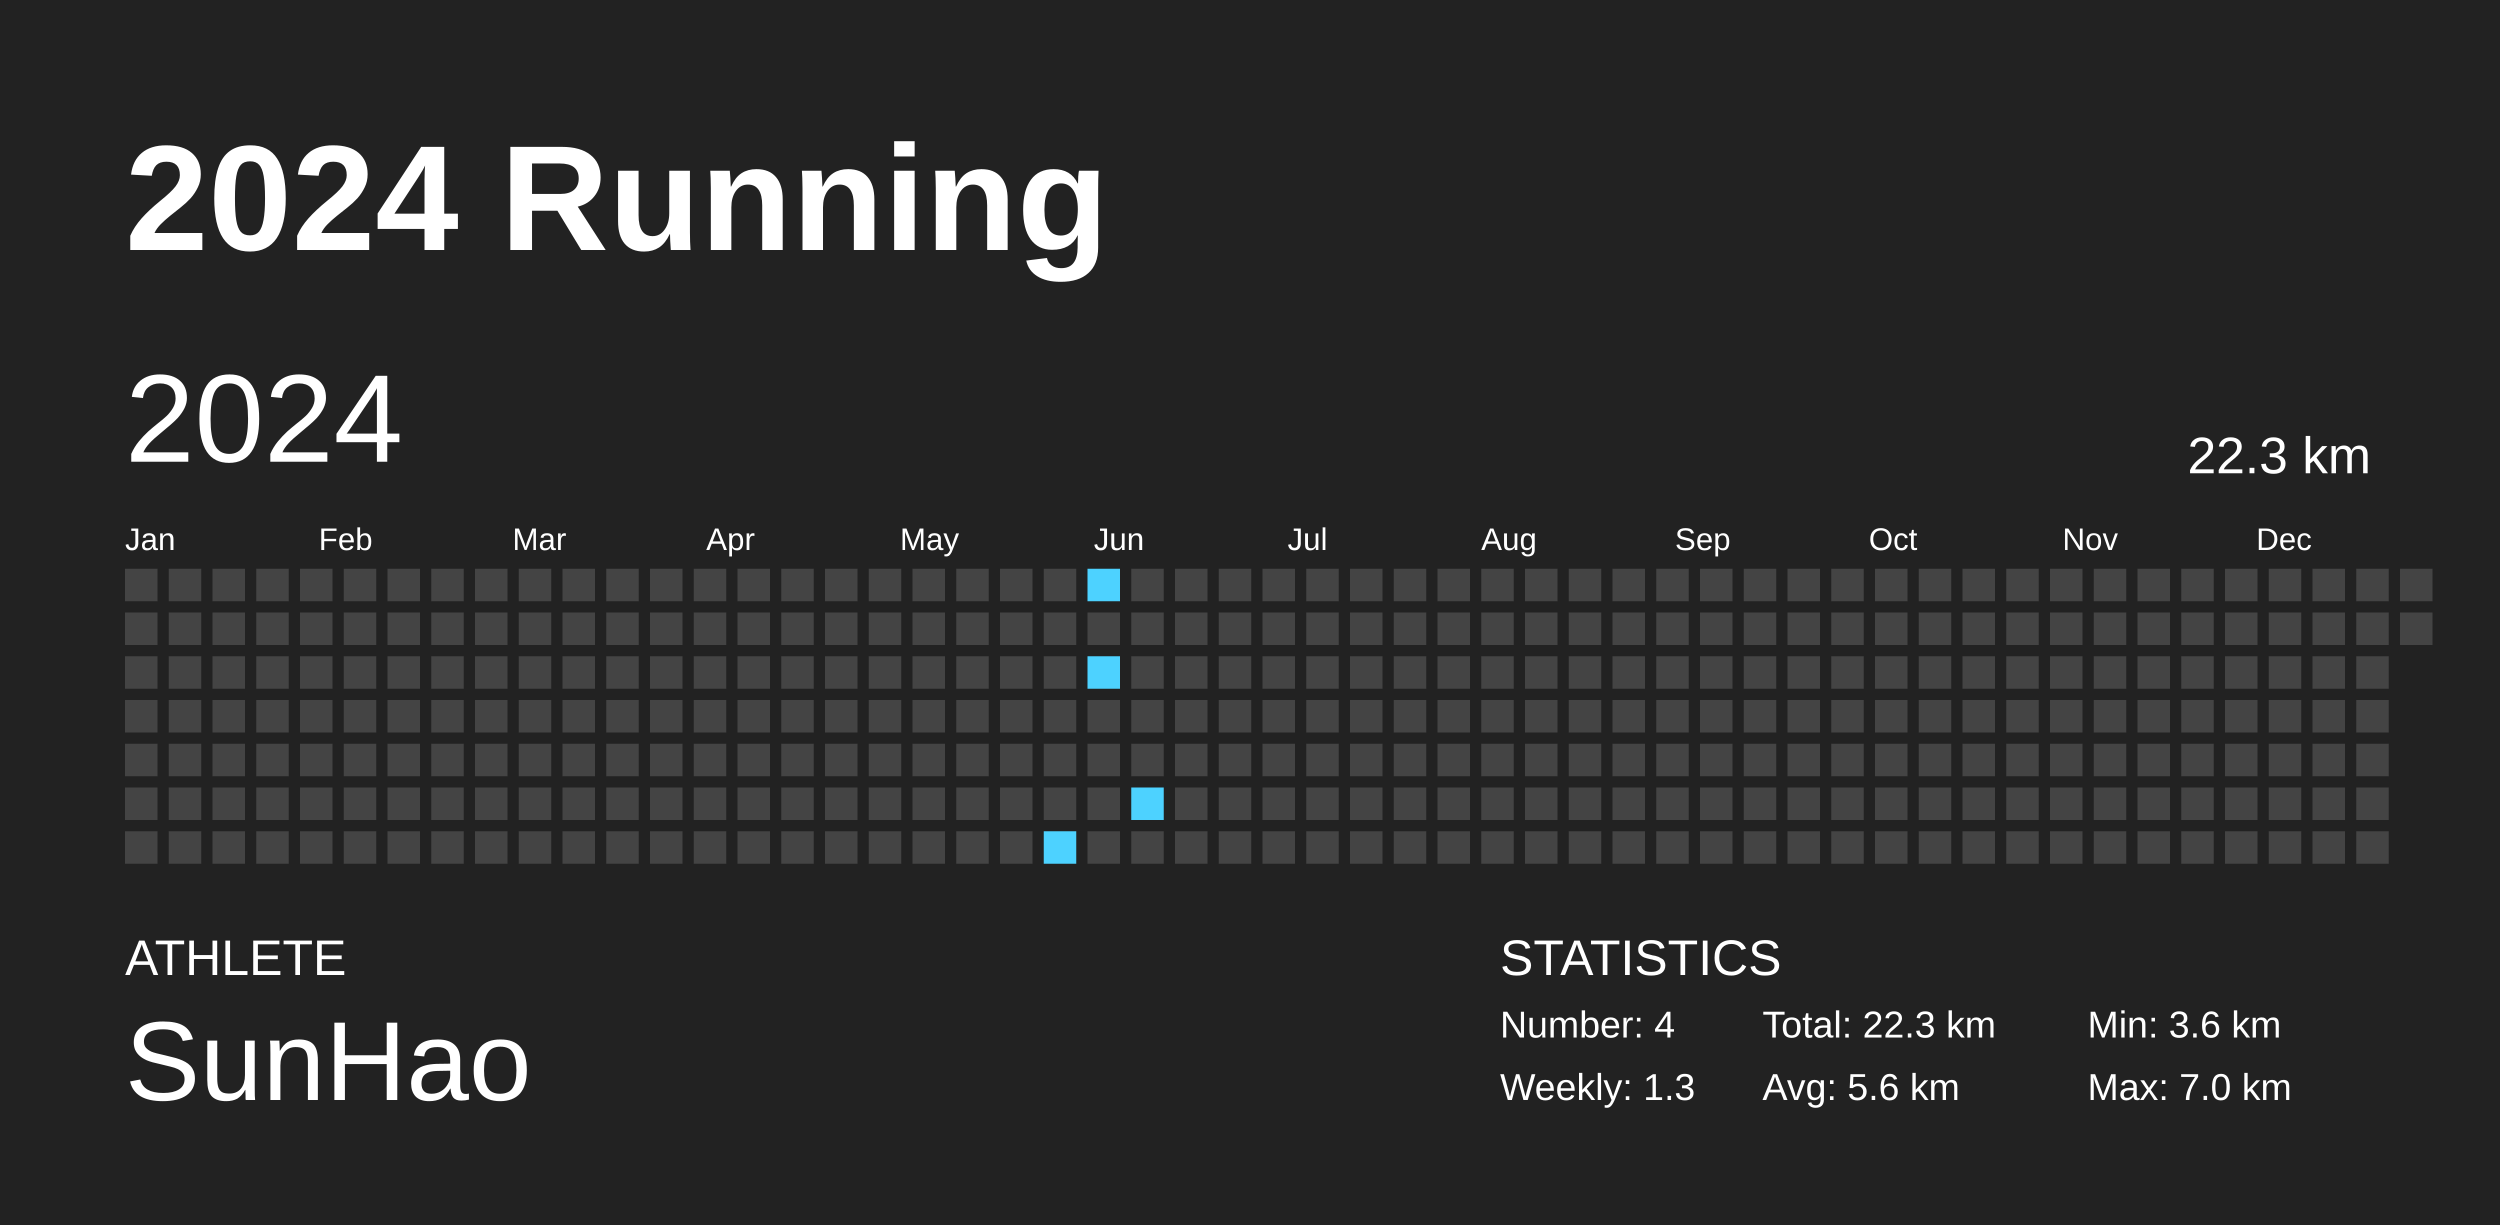
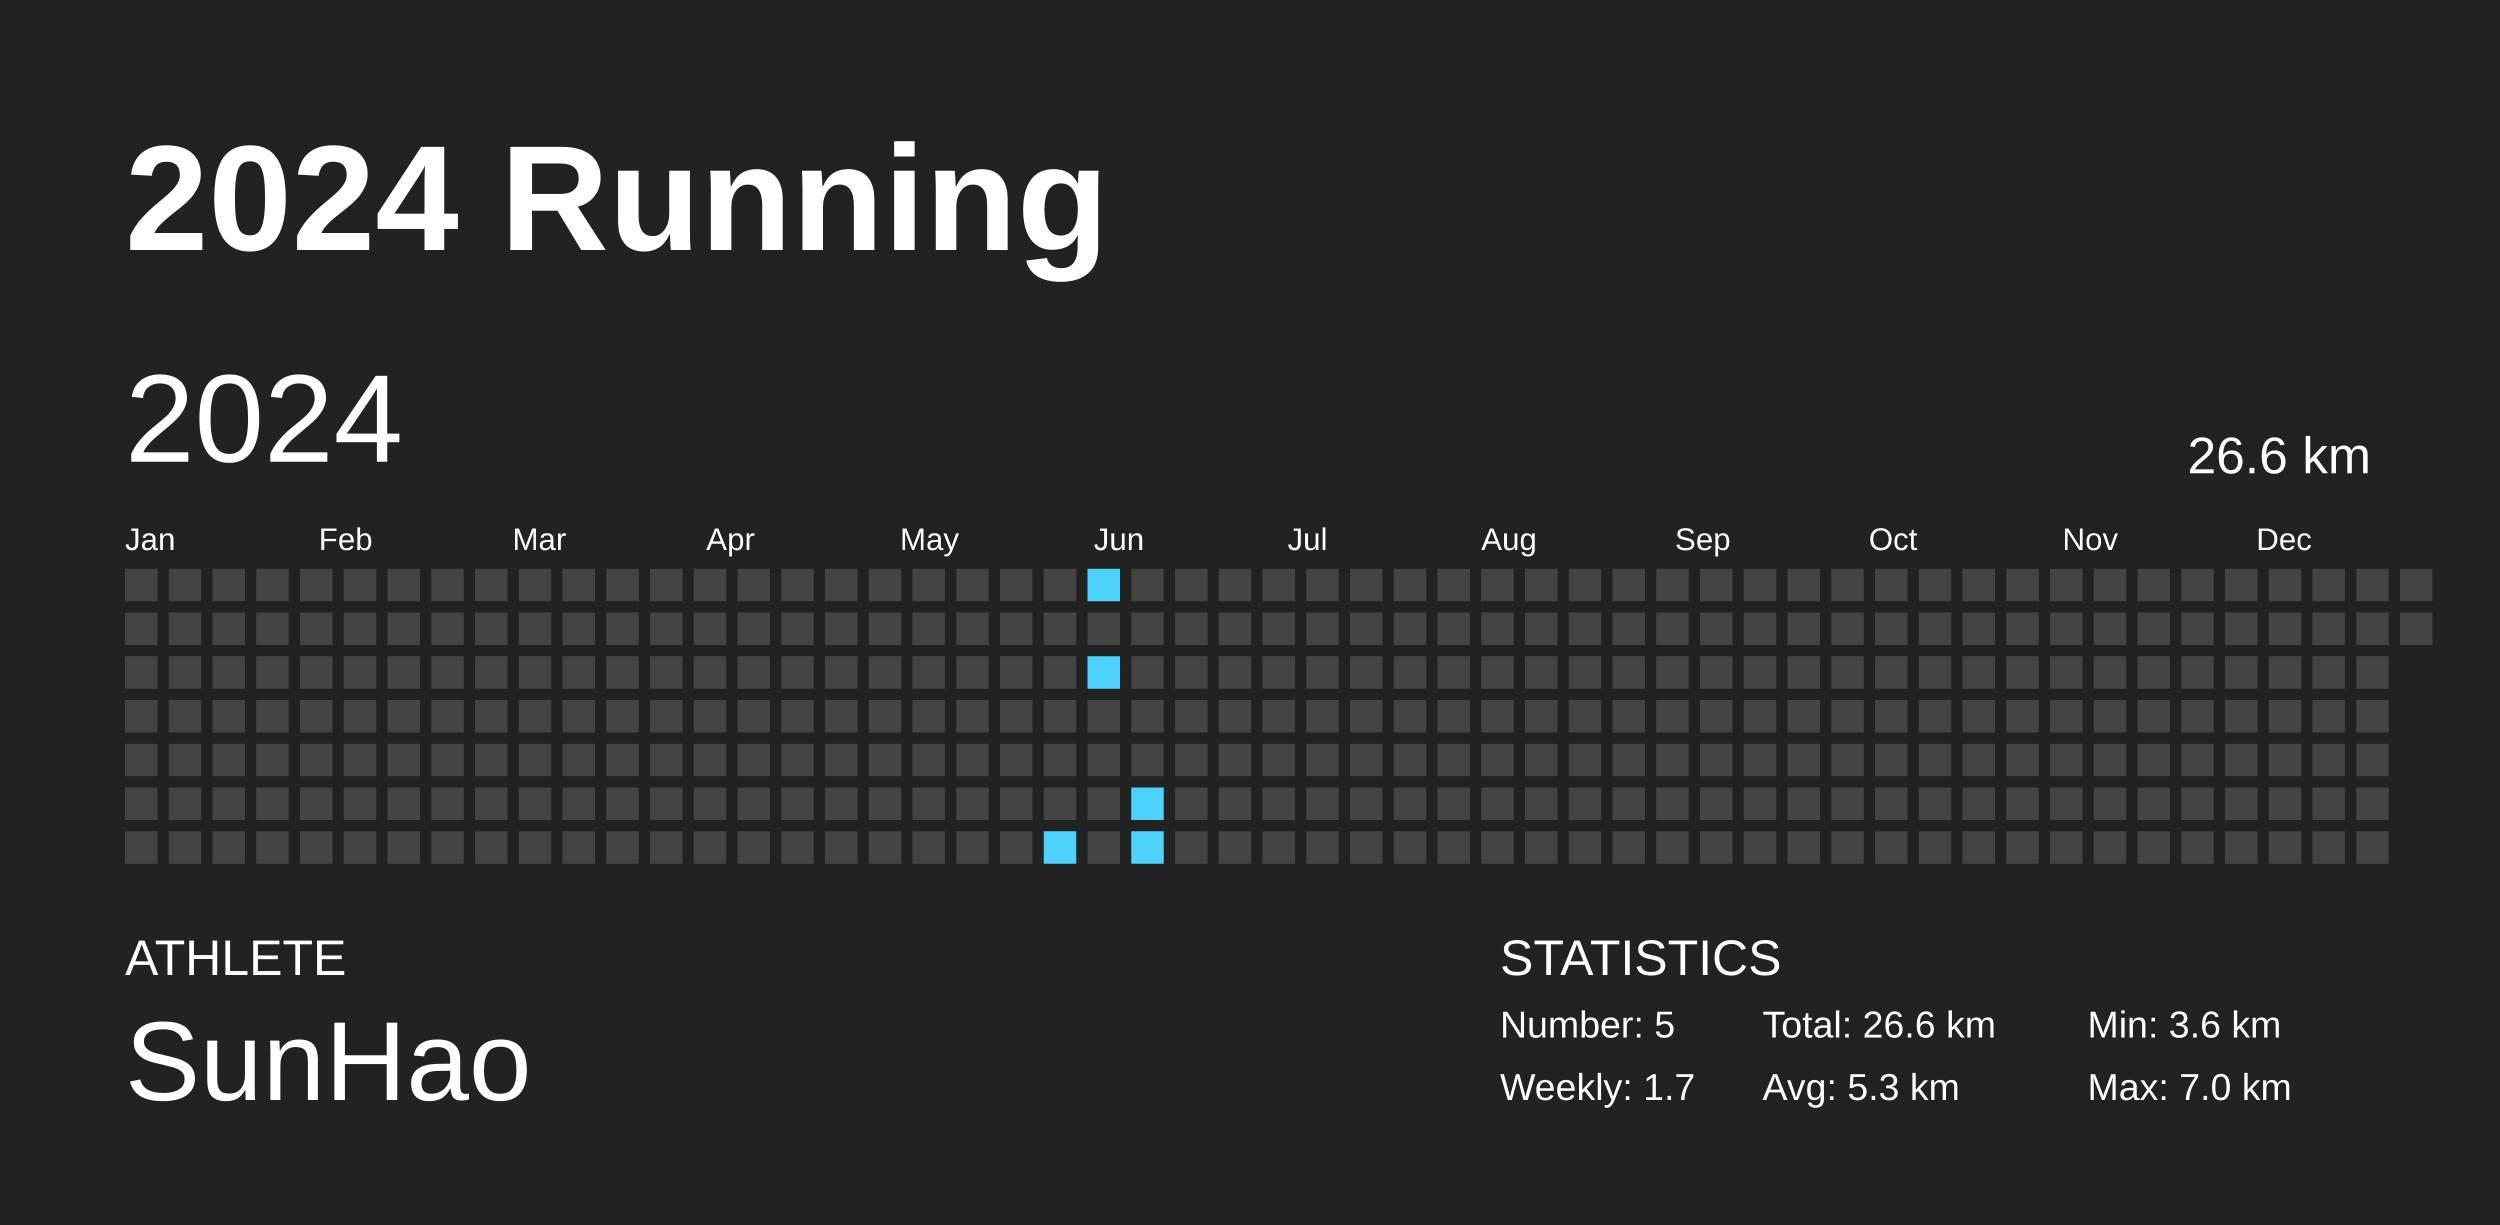
<svg xmlns="http://www.w3.org/2000/svg" baseProfile="full" height="98mm" version="1.1" viewBox="0,0,200,98" width="200mm">
  <defs />
  <rect fill="#222222" height="98" width="200" x="0" y="0" />
  <text fill="#FFFFFF" style="font-size:12px; font-family:Arial; font-weight:bold;" x="10" y="20">2024 Running</text>
  <text fill="#FFFFFF" style="font-size:4px; font-family:Arial" x="10" y="78">ATHLETE</text>
  <text fill="#FFFFFF" style="font-size:9px; font-family:Arial" x="10" y="88">SunHao</text>
  <text fill="#FFFFFF" style="font-size:4px; font-family:Arial" x="120" y="78">STATISTICS</text>
-   <text fill="#FFFFFF" style="font-size:3px; font-family:Arial" x="120" y="83">Number: 4</text>
-   <text fill="#FFFFFF" style="font-size:3px; font-family:Arial" x="120" y="88">Weekly: 1.3</text>
-   <text fill="#FFFFFF" style="font-size:3px; font-family:Arial" x="141" y="83">Total: 22.3 km</text>
-   <text fill="#FFFFFF" style="font-size:3px; font-family:Arial" x="141" y="88">Avg: 5.6 km</text>
+   <text fill="#FFFFFF" style="font-size:3px; font-family:Arial" x="120" y="83">Number: 5</text>
+   <text fill="#FFFFFF" style="font-size:3px; font-family:Arial" x="120" y="88">Weekly: 1.7</text>
+   <text fill="#FFFFFF" style="font-size:3px; font-family:Arial" x="141" y="83">Total: 26.6 km</text>
+   <text fill="#FFFFFF" style="font-size:3px; font-family:Arial" x="141" y="88">Avg: 5.3 km</text>
  <text fill="#FFFFFF" style="font-size:3px; font-family:Arial" x="167" y="83">Min: 3.6 km</text>
  <text fill="#FFFFFF" style="font-size:3px; font-family:Arial" x="167" y="88">Max: 7.0 km</text>
  <text dominant-baseline="hanging" fill="#FFFFFF" style="font-size:10.0px; font-family:Arial;" x="10" y="30">2024</text>
-   <text dominant-baseline="hanging" fill="#FFFFFF" style="font-size:4.125px; font-family:Arial;" x="175" y="35">22.3 km</text>
+   <text dominant-baseline="hanging" fill="#FFFFFF" style="font-size:4.125px; font-family:Arial;" x="175" y="35">26.6 km</text>
  <text fill="#FFFFFF" style="font-size:2.5px; font-family:Arial" x="10.0" y="44">Jan</text>
  <text fill="#FFFFFF" style="font-size:2.5px; font-family:Arial" x="25.5" y="44">Feb</text>
  <text fill="#FFFFFF" style="font-size:2.5px; font-family:Arial" x="41.0" y="44">Mar</text>
  <text fill="#FFFFFF" style="font-size:2.5px; font-family:Arial" x="56.5" y="44">Apr</text>
  <text fill="#FFFFFF" style="font-size:2.5px; font-family:Arial" x="72.0" y="44">May</text>
  <text fill="#FFFFFF" style="font-size:2.5px; font-family:Arial" x="87.5" y="44">Jun</text>
  <text fill="#FFFFFF" style="font-size:2.5px; font-family:Arial" x="103.0" y="44">Jul</text>
  <text fill="#FFFFFF" style="font-size:2.5px; font-family:Arial" x="118.5" y="44">Aug</text>
  <text fill="#FFFFFF" style="font-size:2.5px; font-family:Arial" x="134.0" y="44">Sep</text>
  <text fill="#FFFFFF" style="font-size:2.5px; font-family:Arial" x="149.5" y="44">Oct</text>
  <text fill="#FFFFFF" style="font-size:2.5px; font-family:Arial" x="165.0" y="44">Nov</text>
  <text fill="#FFFFFF" style="font-size:2.5px; font-family:Arial" x="180.5" y="44">Dec</text>
  <rect fill="#444444" height="2.6" width="2.6" x="10.0" y="45.5" />
  <rect fill="#444444" height="2.6" width="2.6" x="10.0" y="49.0" />
  <rect fill="#444444" height="2.6" width="2.6" x="10.0" y="52.5" />
  <rect fill="#444444" height="2.6" width="2.6" x="10.0" y="56.0" />
  <rect fill="#444444" height="2.6" width="2.6" x="10.0" y="59.5" />
  <rect fill="#444444" height="2.6" width="2.6" x="10.0" y="63.0" />
  <rect fill="#444444" height="2.6" width="2.6" x="10.0" y="66.5" />
  <rect fill="#444444" height="2.6" width="2.6" x="13.5" y="45.5" />
  <rect fill="#444444" height="2.6" width="2.6" x="13.5" y="49.0" />
  <rect fill="#444444" height="2.6" width="2.6" x="13.5" y="52.5" />
  <rect fill="#444444" height="2.6" width="2.6" x="13.5" y="56.0" />
  <rect fill="#444444" height="2.6" width="2.6" x="13.5" y="59.5" />
  <rect fill="#444444" height="2.6" width="2.6" x="13.5" y="63.0" />
  <rect fill="#444444" height="2.6" width="2.6" x="13.5" y="66.5" />
  <rect fill="#444444" height="2.6" width="2.6" x="17.0" y="45.5" />
  <rect fill="#444444" height="2.6" width="2.6" x="17.0" y="49.0" />
  <rect fill="#444444" height="2.6" width="2.6" x="17.0" y="52.5" />
  <rect fill="#444444" height="2.6" width="2.6" x="17.0" y="56.0" />
  <rect fill="#444444" height="2.6" width="2.6" x="17.0" y="59.5" />
  <rect fill="#444444" height="2.6" width="2.6" x="17.0" y="63.0" />
  <rect fill="#444444" height="2.6" width="2.6" x="17.0" y="66.5" />
  <rect fill="#444444" height="2.6" width="2.6" x="20.5" y="45.5" />
  <rect fill="#444444" height="2.6" width="2.6" x="20.5" y="49.0" />
  <rect fill="#444444" height="2.6" width="2.6" x="20.5" y="52.5" />
  <rect fill="#444444" height="2.6" width="2.6" x="20.5" y="56.0" />
  <rect fill="#444444" height="2.6" width="2.6" x="20.5" y="59.5" />
  <rect fill="#444444" height="2.6" width="2.6" x="20.5" y="63.0" />
  <rect fill="#444444" height="2.6" width="2.6" x="20.5" y="66.5" />
  <rect fill="#444444" height="2.6" width="2.6" x="24.0" y="45.5" />
  <rect fill="#444444" height="2.6" width="2.6" x="24.0" y="49.0" />
  <rect fill="#444444" height="2.6" width="2.6" x="24.0" y="52.5" />
  <rect fill="#444444" height="2.6" width="2.6" x="24.0" y="56.0" />
  <rect fill="#444444" height="2.6" width="2.6" x="24.0" y="59.5" />
  <rect fill="#444444" height="2.6" width="2.6" x="24.0" y="63.0" />
  <rect fill="#444444" height="2.6" width="2.6" x="24.0" y="66.5" />
  <rect fill="#444444" height="2.6" width="2.6" x="27.5" y="45.5" />
  <rect fill="#444444" height="2.6" width="2.6" x="27.5" y="49.0" />
  <rect fill="#444444" height="2.6" width="2.6" x="27.5" y="52.5" />
  <rect fill="#444444" height="2.6" width="2.6" x="27.5" y="56.0" />
  <rect fill="#444444" height="2.6" width="2.6" x="27.5" y="59.5" />
  <rect fill="#444444" height="2.6" width="2.6" x="27.5" y="63.0" />
  <rect fill="#444444" height="2.6" width="2.6" x="27.5" y="66.5" />
  <rect fill="#444444" height="2.6" width="2.6" x="31.0" y="45.5" />
  <rect fill="#444444" height="2.6" width="2.6" x="31.0" y="49.0" />
  <rect fill="#444444" height="2.6" width="2.6" x="31.0" y="52.5" />
  <rect fill="#444444" height="2.6" width="2.6" x="31.0" y="56.0" />
  <rect fill="#444444" height="2.6" width="2.6" x="31.0" y="59.5" />
  <rect fill="#444444" height="2.6" width="2.6" x="31.0" y="63.0" />
  <rect fill="#444444" height="2.6" width="2.6" x="31.0" y="66.5" />
  <rect fill="#444444" height="2.6" width="2.6" x="34.5" y="45.5" />
  <rect fill="#444444" height="2.6" width="2.6" x="34.5" y="49.0" />
  <rect fill="#444444" height="2.6" width="2.6" x="34.5" y="52.5" />
  <rect fill="#444444" height="2.6" width="2.6" x="34.5" y="56.0" />
  <rect fill="#444444" height="2.6" width="2.6" x="34.5" y="59.5" />
  <rect fill="#444444" height="2.6" width="2.6" x="34.5" y="63.0" />
  <rect fill="#444444" height="2.6" width="2.6" x="34.5" y="66.5" />
  <rect fill="#444444" height="2.6" width="2.6" x="38.0" y="45.5" />
  <rect fill="#444444" height="2.6" width="2.6" x="38.0" y="49.0" />
  <rect fill="#444444" height="2.6" width="2.6" x="38.0" y="52.5" />
  <rect fill="#444444" height="2.6" width="2.6" x="38.0" y="56.0" />
  <rect fill="#444444" height="2.6" width="2.6" x="38.0" y="59.5" />
  <rect fill="#444444" height="2.6" width="2.6" x="38.0" y="63.0" />
  <rect fill="#444444" height="2.6" width="2.6" x="38.0" y="66.5" />
  <rect fill="#444444" height="2.6" width="2.6" x="41.5" y="45.5" />
  <rect fill="#444444" height="2.6" width="2.6" x="41.5" y="49.0" />
  <rect fill="#444444" height="2.6" width="2.6" x="41.5" y="52.5" />
  <rect fill="#444444" height="2.6" width="2.6" x="41.5" y="56.0" />
  <rect fill="#444444" height="2.6" width="2.6" x="41.5" y="59.5" />
  <rect fill="#444444" height="2.6" width="2.6" x="41.5" y="63.0" />
  <rect fill="#444444" height="2.6" width="2.6" x="41.5" y="66.5" />
  <rect fill="#444444" height="2.6" width="2.6" x="45.0" y="45.5" />
  <rect fill="#444444" height="2.6" width="2.6" x="45.0" y="49.0" />
  <rect fill="#444444" height="2.6" width="2.6" x="45.0" y="52.5" />
  <rect fill="#444444" height="2.6" width="2.6" x="45.0" y="56.0" />
  <rect fill="#444444" height="2.6" width="2.6" x="45.0" y="59.5" />
  <rect fill="#444444" height="2.6" width="2.6" x="45.0" y="63.0" />
  <rect fill="#444444" height="2.6" width="2.6" x="45.0" y="66.5" />
  <rect fill="#444444" height="2.6" width="2.6" x="48.5" y="45.5" />
  <rect fill="#444444" height="2.6" width="2.6" x="48.5" y="49.0" />
  <rect fill="#444444" height="2.6" width="2.6" x="48.5" y="52.5" />
  <rect fill="#444444" height="2.6" width="2.6" x="48.5" y="56.0" />
  <rect fill="#444444" height="2.6" width="2.6" x="48.5" y="59.5" />
  <rect fill="#444444" height="2.6" width="2.6" x="48.5" y="63.0" />
  <rect fill="#444444" height="2.6" width="2.6" x="48.5" y="66.5" />
  <rect fill="#444444" height="2.6" width="2.6" x="52.0" y="45.5" />
  <rect fill="#444444" height="2.6" width="2.6" x="52.0" y="49.0" />
  <rect fill="#444444" height="2.6" width="2.6" x="52.0" y="52.5" />
  <rect fill="#444444" height="2.6" width="2.6" x="52.0" y="56.0" />
  <rect fill="#444444" height="2.6" width="2.6" x="52.0" y="59.5" />
  <rect fill="#444444" height="2.6" width="2.6" x="52.0" y="63.0" />
  <rect fill="#444444" height="2.6" width="2.6" x="52.0" y="66.5" />
  <rect fill="#444444" height="2.6" width="2.6" x="55.5" y="45.5" />
  <rect fill="#444444" height="2.6" width="2.6" x="55.5" y="49.0" />
  <rect fill="#444444" height="2.6" width="2.6" x="55.5" y="52.5" />
  <rect fill="#444444" height="2.6" width="2.6" x="55.5" y="56.0" />
  <rect fill="#444444" height="2.6" width="2.6" x="55.5" y="59.5" />
  <rect fill="#444444" height="2.6" width="2.6" x="55.5" y="63.0" />
  <rect fill="#444444" height="2.6" width="2.6" x="55.5" y="66.5" />
  <rect fill="#444444" height="2.6" width="2.6" x="59.0" y="45.5" />
  <rect fill="#444444" height="2.6" width="2.6" x="59.0" y="49.0" />
  <rect fill="#444444" height="2.6" width="2.6" x="59.0" y="52.5" />
  <rect fill="#444444" height="2.6" width="2.6" x="59.0" y="56.0" />
  <rect fill="#444444" height="2.6" width="2.6" x="59.0" y="59.5" />
  <rect fill="#444444" height="2.6" width="2.6" x="59.0" y="63.0" />
  <rect fill="#444444" height="2.6" width="2.6" x="59.0" y="66.5" />
  <rect fill="#444444" height="2.6" width="2.6" x="62.5" y="45.5" />
  <rect fill="#444444" height="2.6" width="2.6" x="62.5" y="49.0" />
  <rect fill="#444444" height="2.6" width="2.6" x="62.5" y="52.5" />
  <rect fill="#444444" height="2.6" width="2.6" x="62.5" y="56.0" />
  <rect fill="#444444" height="2.6" width="2.6" x="62.5" y="59.5" />
  <rect fill="#444444" height="2.6" width="2.6" x="62.5" y="63.0" />
  <rect fill="#444444" height="2.6" width="2.6" x="62.5" y="66.5" />
  <rect fill="#444444" height="2.6" width="2.6" x="66.0" y="45.5" />
  <rect fill="#444444" height="2.6" width="2.6" x="66.0" y="49.0" />
  <rect fill="#444444" height="2.6" width="2.6" x="66.0" y="52.5" />
  <rect fill="#444444" height="2.6" width="2.6" x="66.0" y="56.0" />
  <rect fill="#444444" height="2.6" width="2.6" x="66.0" y="59.5" />
  <rect fill="#444444" height="2.6" width="2.6" x="66.0" y="63.0" />
  <rect fill="#444444" height="2.6" width="2.6" x="66.0" y="66.5" />
  <rect fill="#444444" height="2.6" width="2.6" x="69.5" y="45.5" />
  <rect fill="#444444" height="2.6" width="2.6" x="69.5" y="49.0" />
  <rect fill="#444444" height="2.6" width="2.6" x="69.5" y="52.5" />
  <rect fill="#444444" height="2.6" width="2.6" x="69.5" y="56.0" />
  <rect fill="#444444" height="2.6" width="2.6" x="69.5" y="59.5" />
  <rect fill="#444444" height="2.6" width="2.6" x="69.5" y="63.0" />
  <rect fill="#444444" height="2.6" width="2.6" x="69.5" y="66.5" />
  <rect fill="#444444" height="2.6" width="2.6" x="73.0" y="45.5" />
  <rect fill="#444444" height="2.6" width="2.6" x="73.0" y="49.0" />
  <rect fill="#444444" height="2.6" width="2.6" x="73.0" y="52.5" />
  <rect fill="#444444" height="2.6" width="2.6" x="73.0" y="56.0" />
  <rect fill="#444444" height="2.6" width="2.6" x="73.0" y="59.5" />
  <rect fill="#444444" height="2.6" width="2.6" x="73.0" y="63.0" />
  <rect fill="#444444" height="2.6" width="2.6" x="73.0" y="66.5" />
  <rect fill="#444444" height="2.6" width="2.6" x="76.5" y="45.5" />
  <rect fill="#444444" height="2.6" width="2.6" x="76.5" y="49.0" />
  <rect fill="#444444" height="2.6" width="2.6" x="76.5" y="52.5" />
  <rect fill="#444444" height="2.6" width="2.6" x="76.5" y="56.0" />
  <rect fill="#444444" height="2.6" width="2.6" x="76.5" y="59.5" />
  <rect fill="#444444" height="2.6" width="2.6" x="76.5" y="63.0" />
  <rect fill="#444444" height="2.6" width="2.6" x="76.5" y="66.5" />
  <rect fill="#444444" height="2.6" width="2.6" x="80.0" y="45.5" />
  <rect fill="#444444" height="2.6" width="2.6" x="80.0" y="49.0" />
  <rect fill="#444444" height="2.6" width="2.6" x="80.0" y="52.5" />
  <rect fill="#444444" height="2.6" width="2.6" x="80.0" y="56.0" />
  <rect fill="#444444" height="2.6" width="2.6" x="80.0" y="59.5" />
  <rect fill="#444444" height="2.6" width="2.6" x="80.0" y="63.0" />
  <rect fill="#444444" height="2.6" width="2.6" x="80.0" y="66.5" />
  <rect fill="#444444" height="2.6" width="2.6" x="83.5" y="45.5" />
  <rect fill="#444444" height="2.6" width="2.6" x="83.5" y="49.0" />
  <rect fill="#444444" height="2.6" width="2.6" x="83.5" y="52.5" />
  <rect fill="#444444" height="2.6" width="2.6" x="83.5" y="56.0" />
  <rect fill="#444444" height="2.6" width="2.6" x="83.5" y="59.5" />
  <rect fill="#444444" height="2.6" width="2.6" x="83.5" y="63.0" />
  <rect fill="#4dd2ff" height="2.6" width="2.6" x="83.5" y="66.5" />
  <rect fill="#4dd2ff" height="2.6" width="2.6" x="87.0" y="45.5" />
  <rect fill="#444444" height="2.6" width="2.6" x="87.0" y="49.0" />
  <rect fill="#4dd2ff" height="2.6" width="2.6" x="87.0" y="52.5" />
  <rect fill="#444444" height="2.6" width="2.6" x="87.0" y="56.0" />
  <rect fill="#444444" height="2.6" width="2.6" x="87.0" y="59.5" />
  <rect fill="#444444" height="2.6" width="2.6" x="87.0" y="63.0" />
  <rect fill="#444444" height="2.6" width="2.6" x="87.0" y="66.5" />
  <rect fill="#444444" height="2.6" width="2.6" x="90.5" y="45.5" />
  <rect fill="#444444" height="2.6" width="2.6" x="90.5" y="49.0" />
  <rect fill="#444444" height="2.6" width="2.6" x="90.5" y="52.5" />
  <rect fill="#444444" height="2.6" width="2.6" x="90.5" y="56.0" />
  <rect fill="#444444" height="2.6" width="2.6" x="90.5" y="59.5" />
  <rect fill="#4dd2ff" height="2.6" width="2.6" x="90.5" y="63.0" />
-   <rect fill="#444444" height="2.6" width="2.6" x="90.5" y="66.5" />
+   <rect fill="#4dd2ff" height="2.6" width="2.6" x="90.5" y="66.5" />
  <rect fill="#444444" height="2.6" width="2.6" x="94.0" y="45.5" />
  <rect fill="#444444" height="2.6" width="2.6" x="94.0" y="49.0" />
  <rect fill="#444444" height="2.6" width="2.6" x="94.0" y="52.5" />
  <rect fill="#444444" height="2.6" width="2.6" x="94.0" y="56.0" />
  <rect fill="#444444" height="2.6" width="2.6" x="94.0" y="59.5" />
  <rect fill="#444444" height="2.6" width="2.6" x="94.0" y="63.0" />
  <rect fill="#444444" height="2.6" width="2.6" x="94.0" y="66.5" />
  <rect fill="#444444" height="2.6" width="2.6" x="97.5" y="45.5" />
  <rect fill="#444444" height="2.6" width="2.6" x="97.5" y="49.0" />
  <rect fill="#444444" height="2.6" width="2.6" x="97.5" y="52.5" />
  <rect fill="#444444" height="2.6" width="2.6" x="97.5" y="56.0" />
  <rect fill="#444444" height="2.6" width="2.6" x="97.5" y="59.5" />
  <rect fill="#444444" height="2.6" width="2.6" x="97.5" y="63.0" />
  <rect fill="#444444" height="2.6" width="2.6" x="97.5" y="66.5" />
  <rect fill="#444444" height="2.6" width="2.6" x="101.0" y="45.5" />
  <rect fill="#444444" height="2.6" width="2.6" x="101.0" y="49.0" />
  <rect fill="#444444" height="2.6" width="2.6" x="101.0" y="52.5" />
  <rect fill="#444444" height="2.6" width="2.6" x="101.0" y="56.0" />
  <rect fill="#444444" height="2.6" width="2.6" x="101.0" y="59.5" />
  <rect fill="#444444" height="2.6" width="2.6" x="101.0" y="63.0" />
  <rect fill="#444444" height="2.6" width="2.6" x="101.0" y="66.5" />
  <rect fill="#444444" height="2.6" width="2.6" x="104.5" y="45.5" />
  <rect fill="#444444" height="2.6" width="2.6" x="104.5" y="49.0" />
  <rect fill="#444444" height="2.6" width="2.6" x="104.5" y="52.5" />
  <rect fill="#444444" height="2.6" width="2.6" x="104.5" y="56.0" />
  <rect fill="#444444" height="2.6" width="2.6" x="104.5" y="59.5" />
  <rect fill="#444444" height="2.6" width="2.6" x="104.5" y="63.0" />
  <rect fill="#444444" height="2.6" width="2.6" x="104.5" y="66.5" />
  <rect fill="#444444" height="2.6" width="2.6" x="108.0" y="45.5" />
  <rect fill="#444444" height="2.6" width="2.6" x="108.0" y="49.0" />
  <rect fill="#444444" height="2.6" width="2.6" x="108.0" y="52.5" />
  <rect fill="#444444" height="2.6" width="2.6" x="108.0" y="56.0" />
  <rect fill="#444444" height="2.6" width="2.6" x="108.0" y="59.5" />
  <rect fill="#444444" height="2.6" width="2.6" x="108.0" y="63.0" />
  <rect fill="#444444" height="2.6" width="2.6" x="108.0" y="66.5" />
  <rect fill="#444444" height="2.6" width="2.6" x="111.5" y="45.5" />
  <rect fill="#444444" height="2.6" width="2.6" x="111.5" y="49.0" />
  <rect fill="#444444" height="2.6" width="2.6" x="111.5" y="52.5" />
  <rect fill="#444444" height="2.6" width="2.6" x="111.5" y="56.0" />
  <rect fill="#444444" height="2.6" width="2.6" x="111.5" y="59.5" />
  <rect fill="#444444" height="2.6" width="2.6" x="111.5" y="63.0" />
  <rect fill="#444444" height="2.6" width="2.6" x="111.5" y="66.5" />
  <rect fill="#444444" height="2.6" width="2.6" x="115.0" y="45.5" />
  <rect fill="#444444" height="2.6" width="2.6" x="115.0" y="49.0" />
  <rect fill="#444444" height="2.6" width="2.6" x="115.0" y="52.5" />
  <rect fill="#444444" height="2.6" width="2.6" x="115.0" y="56.0" />
  <rect fill="#444444" height="2.6" width="2.6" x="115.0" y="59.5" />
  <rect fill="#444444" height="2.6" width="2.6" x="115.0" y="63.0" />
  <rect fill="#444444" height="2.6" width="2.6" x="115.0" y="66.5" />
  <rect fill="#444444" height="2.6" width="2.6" x="118.5" y="45.5" />
  <rect fill="#444444" height="2.6" width="2.6" x="118.5" y="49.0" />
  <rect fill="#444444" height="2.6" width="2.6" x="118.5" y="52.5" />
  <rect fill="#444444" height="2.6" width="2.6" x="118.5" y="56.0" />
  <rect fill="#444444" height="2.6" width="2.6" x="118.5" y="59.5" />
  <rect fill="#444444" height="2.6" width="2.6" x="118.5" y="63.0" />
  <rect fill="#444444" height="2.6" width="2.6" x="118.5" y="66.5" />
  <rect fill="#444444" height="2.6" width="2.6" x="122.0" y="45.5" />
  <rect fill="#444444" height="2.6" width="2.6" x="122.0" y="49.0" />
  <rect fill="#444444" height="2.6" width="2.6" x="122.0" y="52.5" />
  <rect fill="#444444" height="2.6" width="2.6" x="122.0" y="56.0" />
  <rect fill="#444444" height="2.6" width="2.6" x="122.0" y="59.5" />
  <rect fill="#444444" height="2.6" width="2.6" x="122.0" y="63.0" />
  <rect fill="#444444" height="2.6" width="2.6" x="122.0" y="66.5" />
  <rect fill="#444444" height="2.6" width="2.6" x="125.5" y="45.5" />
  <rect fill="#444444" height="2.6" width="2.6" x="125.5" y="49.0" />
  <rect fill="#444444" height="2.6" width="2.6" x="125.5" y="52.5" />
  <rect fill="#444444" height="2.6" width="2.6" x="125.5" y="56.0" />
  <rect fill="#444444" height="2.6" width="2.6" x="125.5" y="59.5" />
  <rect fill="#444444" height="2.6" width="2.6" x="125.5" y="63.0" />
  <rect fill="#444444" height="2.6" width="2.6" x="125.5" y="66.5" />
  <rect fill="#444444" height="2.6" width="2.6" x="129.0" y="45.5" />
  <rect fill="#444444" height="2.6" width="2.6" x="129.0" y="49.0" />
  <rect fill="#444444" height="2.6" width="2.6" x="129.0" y="52.5" />
  <rect fill="#444444" height="2.6" width="2.6" x="129.0" y="56.0" />
  <rect fill="#444444" height="2.6" width="2.6" x="129.0" y="59.5" />
  <rect fill="#444444" height="2.6" width="2.6" x="129.0" y="63.0" />
  <rect fill="#444444" height="2.6" width="2.6" x="129.0" y="66.5" />
  <rect fill="#444444" height="2.6" width="2.6" x="132.5" y="45.5" />
  <rect fill="#444444" height="2.6" width="2.6" x="132.5" y="49.0" />
  <rect fill="#444444" height="2.6" width="2.6" x="132.5" y="52.5" />
  <rect fill="#444444" height="2.6" width="2.6" x="132.5" y="56.0" />
  <rect fill="#444444" height="2.6" width="2.6" x="132.5" y="59.5" />
  <rect fill="#444444" height="2.6" width="2.6" x="132.5" y="63.0" />
  <rect fill="#444444" height="2.6" width="2.6" x="132.5" y="66.5" />
  <rect fill="#444444" height="2.6" width="2.6" x="136.0" y="45.5" />
  <rect fill="#444444" height="2.6" width="2.6" x="136.0" y="49.0" />
  <rect fill="#444444" height="2.6" width="2.6" x="136.0" y="52.5" />
  <rect fill="#444444" height="2.6" width="2.6" x="136.0" y="56.0" />
  <rect fill="#444444" height="2.6" width="2.6" x="136.0" y="59.5" />
  <rect fill="#444444" height="2.6" width="2.6" x="136.0" y="63.0" />
  <rect fill="#444444" height="2.6" width="2.6" x="136.0" y="66.5" />
  <rect fill="#444444" height="2.6" width="2.6" x="139.5" y="45.5" />
  <rect fill="#444444" height="2.6" width="2.6" x="139.5" y="49.0" />
  <rect fill="#444444" height="2.6" width="2.6" x="139.5" y="52.5" />
  <rect fill="#444444" height="2.6" width="2.6" x="139.5" y="56.0" />
  <rect fill="#444444" height="2.6" width="2.6" x="139.5" y="59.5" />
  <rect fill="#444444" height="2.6" width="2.6" x="139.5" y="63.0" />
  <rect fill="#444444" height="2.6" width="2.6" x="139.5" y="66.5" />
  <rect fill="#444444" height="2.6" width="2.6" x="143.0" y="45.5" />
  <rect fill="#444444" height="2.6" width="2.6" x="143.0" y="49.0" />
  <rect fill="#444444" height="2.6" width="2.6" x="143.0" y="52.5" />
  <rect fill="#444444" height="2.6" width="2.6" x="143.0" y="56.0" />
  <rect fill="#444444" height="2.6" width="2.6" x="143.0" y="59.5" />
  <rect fill="#444444" height="2.6" width="2.6" x="143.0" y="63.0" />
  <rect fill="#444444" height="2.6" width="2.6" x="143.0" y="66.5" />
  <rect fill="#444444" height="2.6" width="2.6" x="146.5" y="45.5" />
  <rect fill="#444444" height="2.6" width="2.6" x="146.5" y="49.0" />
  <rect fill="#444444" height="2.6" width="2.6" x="146.5" y="52.5" />
  <rect fill="#444444" height="2.6" width="2.6" x="146.5" y="56.0" />
  <rect fill="#444444" height="2.6" width="2.6" x="146.5" y="59.5" />
  <rect fill="#444444" height="2.6" width="2.6" x="146.5" y="63.0" />
  <rect fill="#444444" height="2.6" width="2.6" x="146.5" y="66.5" />
  <rect fill="#444444" height="2.6" width="2.6" x="150.0" y="45.5" />
  <rect fill="#444444" height="2.6" width="2.6" x="150.0" y="49.0" />
  <rect fill="#444444" height="2.6" width="2.6" x="150.0" y="52.5" />
  <rect fill="#444444" height="2.6" width="2.6" x="150.0" y="56.0" />
  <rect fill="#444444" height="2.6" width="2.6" x="150.0" y="59.5" />
  <rect fill="#444444" height="2.6" width="2.6" x="150.0" y="63.0" />
  <rect fill="#444444" height="2.6" width="2.6" x="150.0" y="66.5" />
  <rect fill="#444444" height="2.6" width="2.6" x="153.5" y="45.5" />
  <rect fill="#444444" height="2.6" width="2.6" x="153.5" y="49.0" />
  <rect fill="#444444" height="2.6" width="2.6" x="153.5" y="52.5" />
  <rect fill="#444444" height="2.6" width="2.6" x="153.5" y="56.0" />
  <rect fill="#444444" height="2.6" width="2.6" x="153.5" y="59.5" />
  <rect fill="#444444" height="2.6" width="2.6" x="153.5" y="63.0" />
  <rect fill="#444444" height="2.6" width="2.6" x="153.5" y="66.5" />
  <rect fill="#444444" height="2.6" width="2.6" x="157.0" y="45.5" />
  <rect fill="#444444" height="2.6" width="2.6" x="157.0" y="49.0" />
  <rect fill="#444444" height="2.6" width="2.6" x="157.0" y="52.5" />
  <rect fill="#444444" height="2.6" width="2.6" x="157.0" y="56.0" />
  <rect fill="#444444" height="2.6" width="2.6" x="157.0" y="59.5" />
  <rect fill="#444444" height="2.6" width="2.6" x="157.0" y="63.0" />
  <rect fill="#444444" height="2.6" width="2.6" x="157.0" y="66.5" />
  <rect fill="#444444" height="2.6" width="2.6" x="160.5" y="45.5" />
  <rect fill="#444444" height="2.6" width="2.6" x="160.5" y="49.0" />
  <rect fill="#444444" height="2.6" width="2.6" x="160.5" y="52.5" />
  <rect fill="#444444" height="2.6" width="2.6" x="160.5" y="56.0" />
  <rect fill="#444444" height="2.6" width="2.6" x="160.5" y="59.5" />
  <rect fill="#444444" height="2.6" width="2.6" x="160.5" y="63.0" />
  <rect fill="#444444" height="2.6" width="2.6" x="160.5" y="66.5" />
  <rect fill="#444444" height="2.6" width="2.6" x="164.0" y="45.5" />
  <rect fill="#444444" height="2.6" width="2.6" x="164.0" y="49.0" />
  <rect fill="#444444" height="2.6" width="2.6" x="164.0" y="52.5" />
  <rect fill="#444444" height="2.6" width="2.6" x="164.0" y="56.0" />
  <rect fill="#444444" height="2.6" width="2.6" x="164.0" y="59.5" />
  <rect fill="#444444" height="2.6" width="2.6" x="164.0" y="63.0" />
  <rect fill="#444444" height="2.6" width="2.6" x="164.0" y="66.5" />
  <rect fill="#444444" height="2.6" width="2.6" x="167.5" y="45.5" />
  <rect fill="#444444" height="2.6" width="2.6" x="167.5" y="49.0" />
  <rect fill="#444444" height="2.6" width="2.6" x="167.5" y="52.5" />
  <rect fill="#444444" height="2.6" width="2.6" x="167.5" y="56.0" />
  <rect fill="#444444" height="2.6" width="2.6" x="167.5" y="59.5" />
  <rect fill="#444444" height="2.6" width="2.6" x="167.5" y="63.0" />
  <rect fill="#444444" height="2.6" width="2.6" x="167.5" y="66.5" />
  <rect fill="#444444" height="2.6" width="2.6" x="171.0" y="45.5" />
  <rect fill="#444444" height="2.6" width="2.6" x="171.0" y="49.0" />
  <rect fill="#444444" height="2.6" width="2.6" x="171.0" y="52.5" />
  <rect fill="#444444" height="2.6" width="2.6" x="171.0" y="56.0" />
  <rect fill="#444444" height="2.6" width="2.6" x="171.0" y="59.5" />
  <rect fill="#444444" height="2.6" width="2.6" x="171.0" y="63.0" />
  <rect fill="#444444" height="2.6" width="2.6" x="171.0" y="66.5" />
  <rect fill="#444444" height="2.6" width="2.6" x="174.5" y="45.5" />
  <rect fill="#444444" height="2.6" width="2.6" x="174.5" y="49.0" />
  <rect fill="#444444" height="2.6" width="2.6" x="174.5" y="52.5" />
  <rect fill="#444444" height="2.6" width="2.6" x="174.5" y="56.0" />
  <rect fill="#444444" height="2.6" width="2.6" x="174.5" y="59.5" />
  <rect fill="#444444" height="2.6" width="2.6" x="174.5" y="63.0" />
  <rect fill="#444444" height="2.6" width="2.6" x="174.5" y="66.5" />
  <rect fill="#444444" height="2.6" width="2.6" x="178.0" y="45.5" />
  <rect fill="#444444" height="2.6" width="2.6" x="178.0" y="49.0" />
  <rect fill="#444444" height="2.6" width="2.6" x="178.0" y="52.5" />
  <rect fill="#444444" height="2.6" width="2.6" x="178.0" y="56.0" />
  <rect fill="#444444" height="2.6" width="2.6" x="178.0" y="59.5" />
  <rect fill="#444444" height="2.6" width="2.6" x="178.0" y="63.0" />
  <rect fill="#444444" height="2.6" width="2.6" x="178.0" y="66.5" />
  <rect fill="#444444" height="2.6" width="2.6" x="181.5" y="45.5" />
  <rect fill="#444444" height="2.6" width="2.6" x="181.5" y="49.0" />
  <rect fill="#444444" height="2.6" width="2.6" x="181.5" y="52.5" />
  <rect fill="#444444" height="2.6" width="2.6" x="181.5" y="56.0" />
  <rect fill="#444444" height="2.6" width="2.6" x="181.5" y="59.5" />
  <rect fill="#444444" height="2.6" width="2.6" x="181.5" y="63.0" />
  <rect fill="#444444" height="2.6" width="2.6" x="181.5" y="66.5" />
  <rect fill="#444444" height="2.6" width="2.6" x="185.0" y="45.5" />
  <rect fill="#444444" height="2.6" width="2.6" x="185.0" y="49.0" />
  <rect fill="#444444" height="2.6" width="2.6" x="185.0" y="52.5" />
  <rect fill="#444444" height="2.6" width="2.6" x="185.0" y="56.0" />
  <rect fill="#444444" height="2.6" width="2.6" x="185.0" y="59.5" />
  <rect fill="#444444" height="2.6" width="2.6" x="185.0" y="63.0" />
  <rect fill="#444444" height="2.6" width="2.6" x="185.0" y="66.5" />
  <rect fill="#444444" height="2.6" width="2.6" x="188.5" y="45.5" />
  <rect fill="#444444" height="2.6" width="2.6" x="188.5" y="49.0" />
  <rect fill="#444444" height="2.6" width="2.6" x="188.5" y="52.5" />
  <rect fill="#444444" height="2.6" width="2.6" x="188.5" y="56.0" />
  <rect fill="#444444" height="2.6" width="2.6" x="188.5" y="59.5" />
  <rect fill="#444444" height="2.6" width="2.6" x="188.5" y="63.0" />
  <rect fill="#444444" height="2.6" width="2.6" x="188.5" y="66.5" />
  <rect fill="#444444" height="2.6" width="2.6" x="192.0" y="45.5" />
  <rect fill="#444444" height="2.6" width="2.6" x="192.0" y="49.0" />
</svg>
